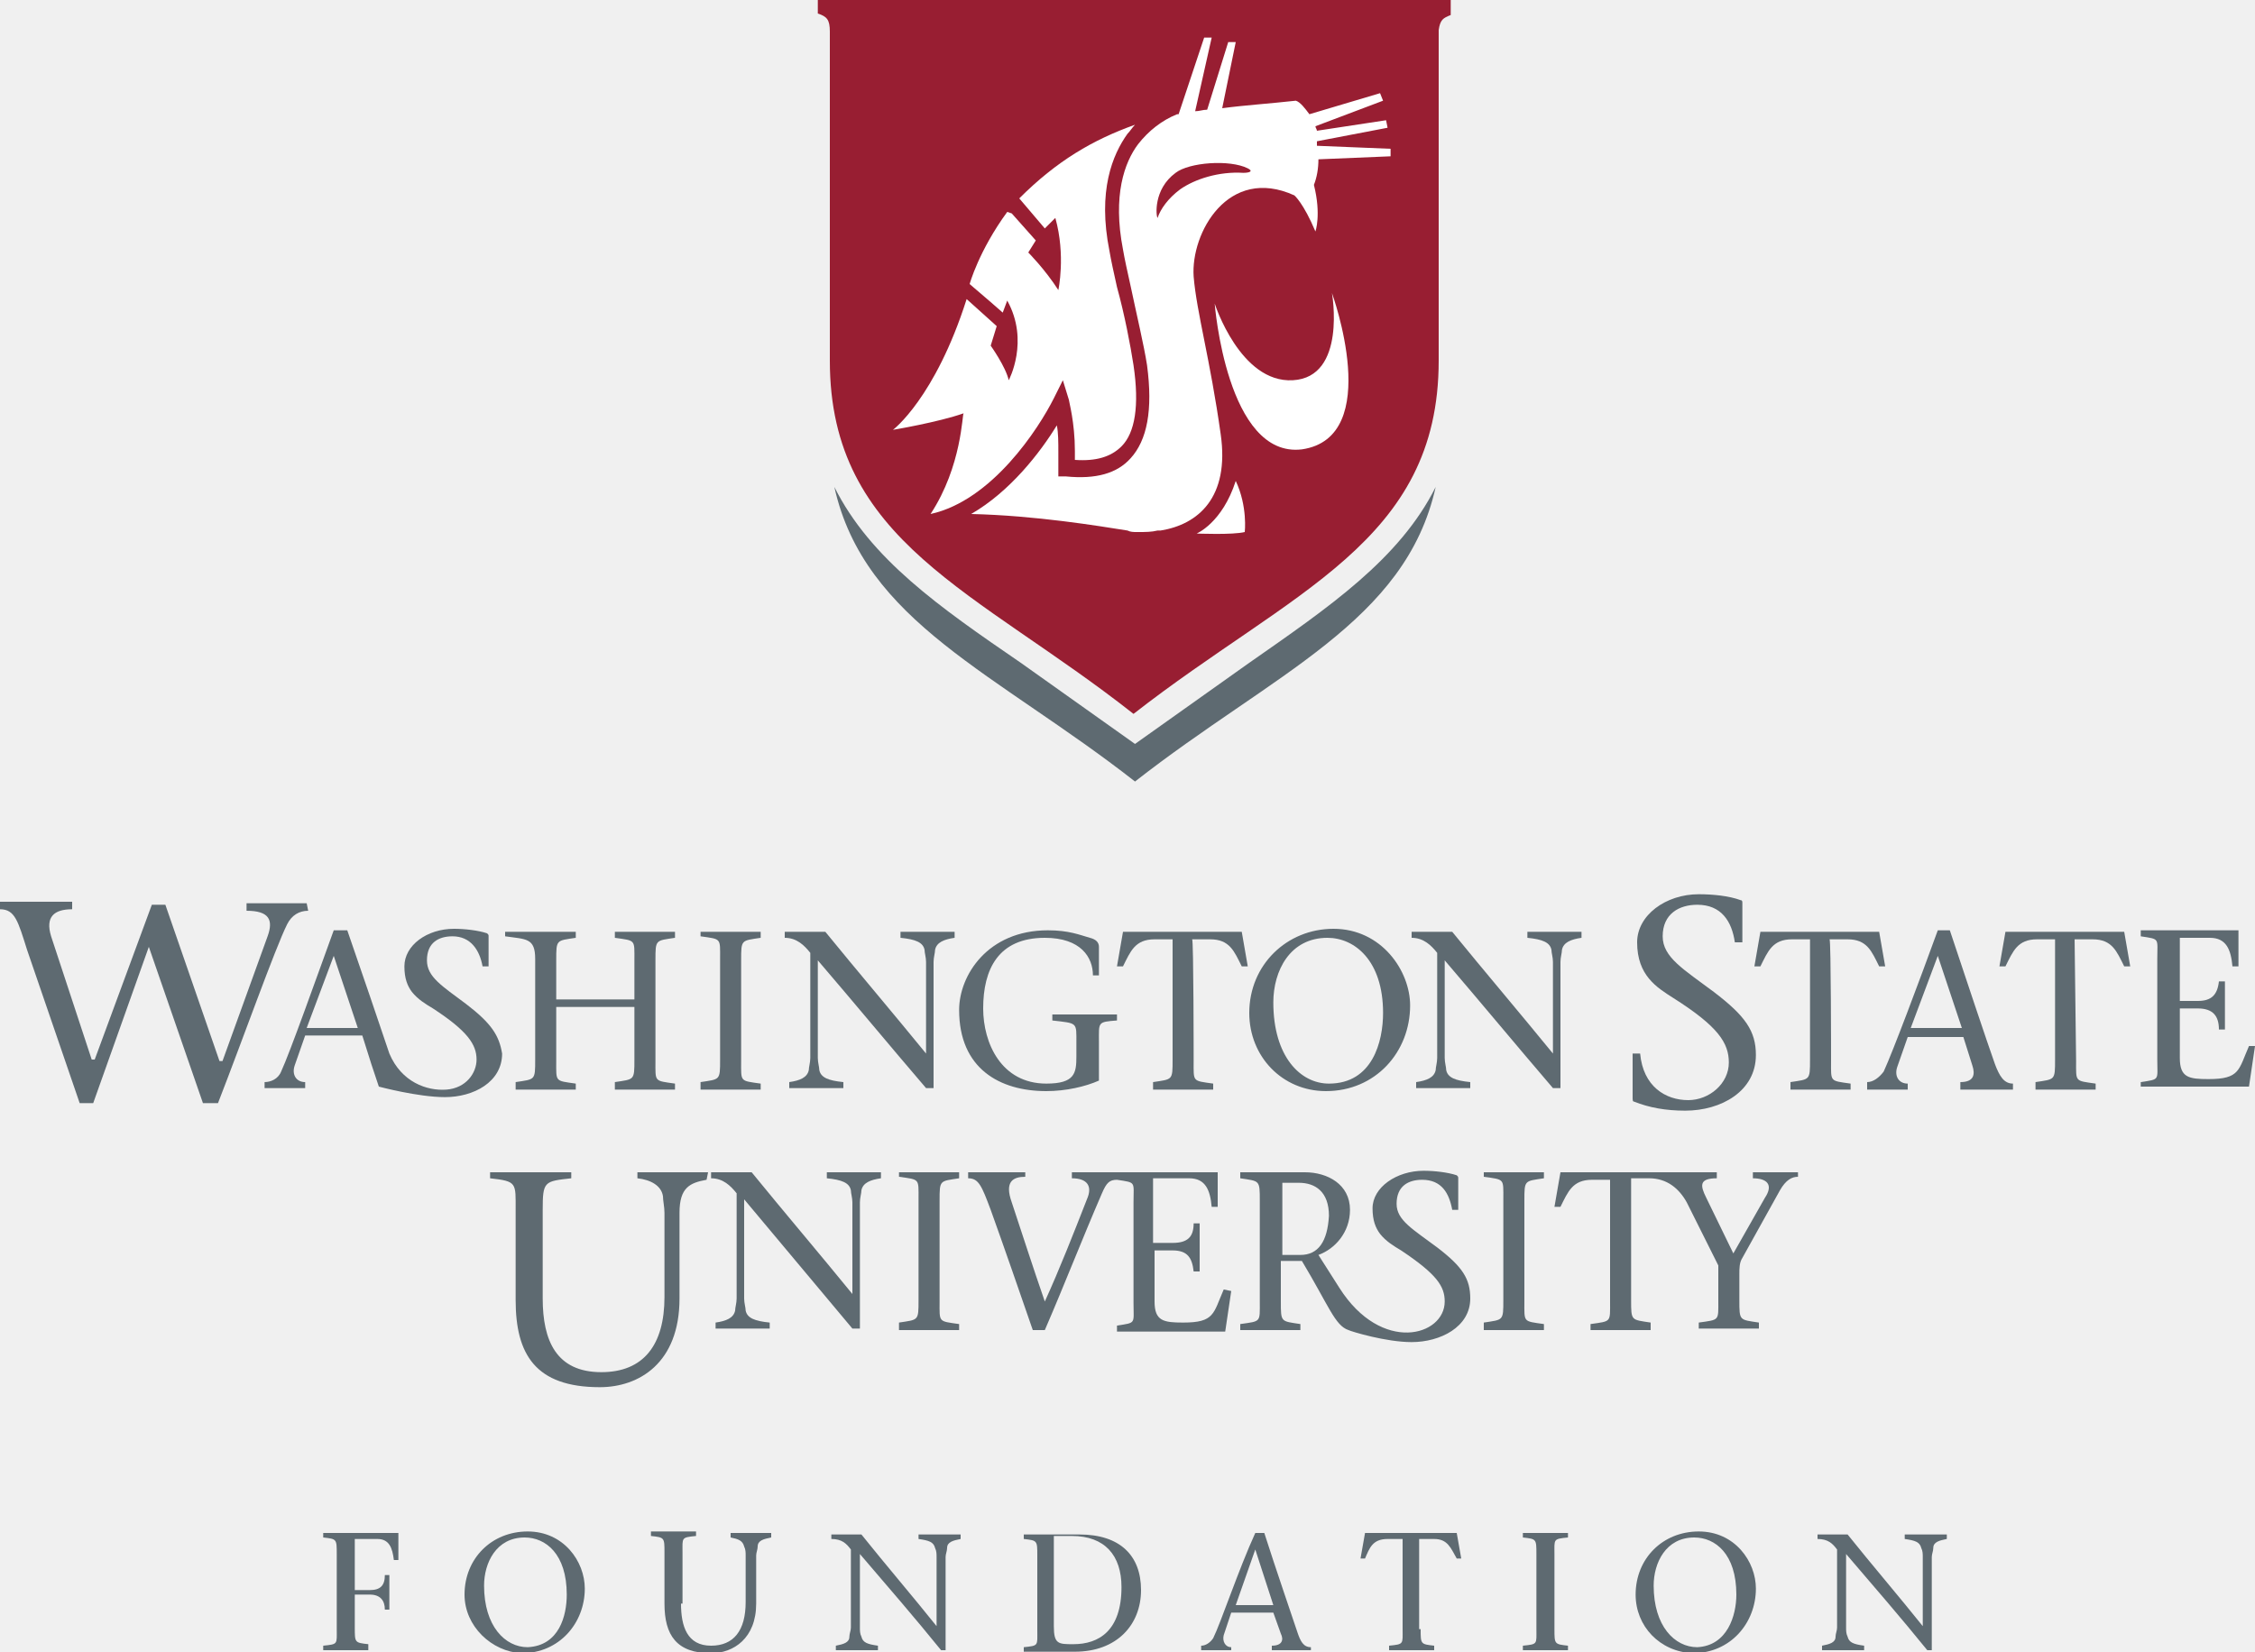
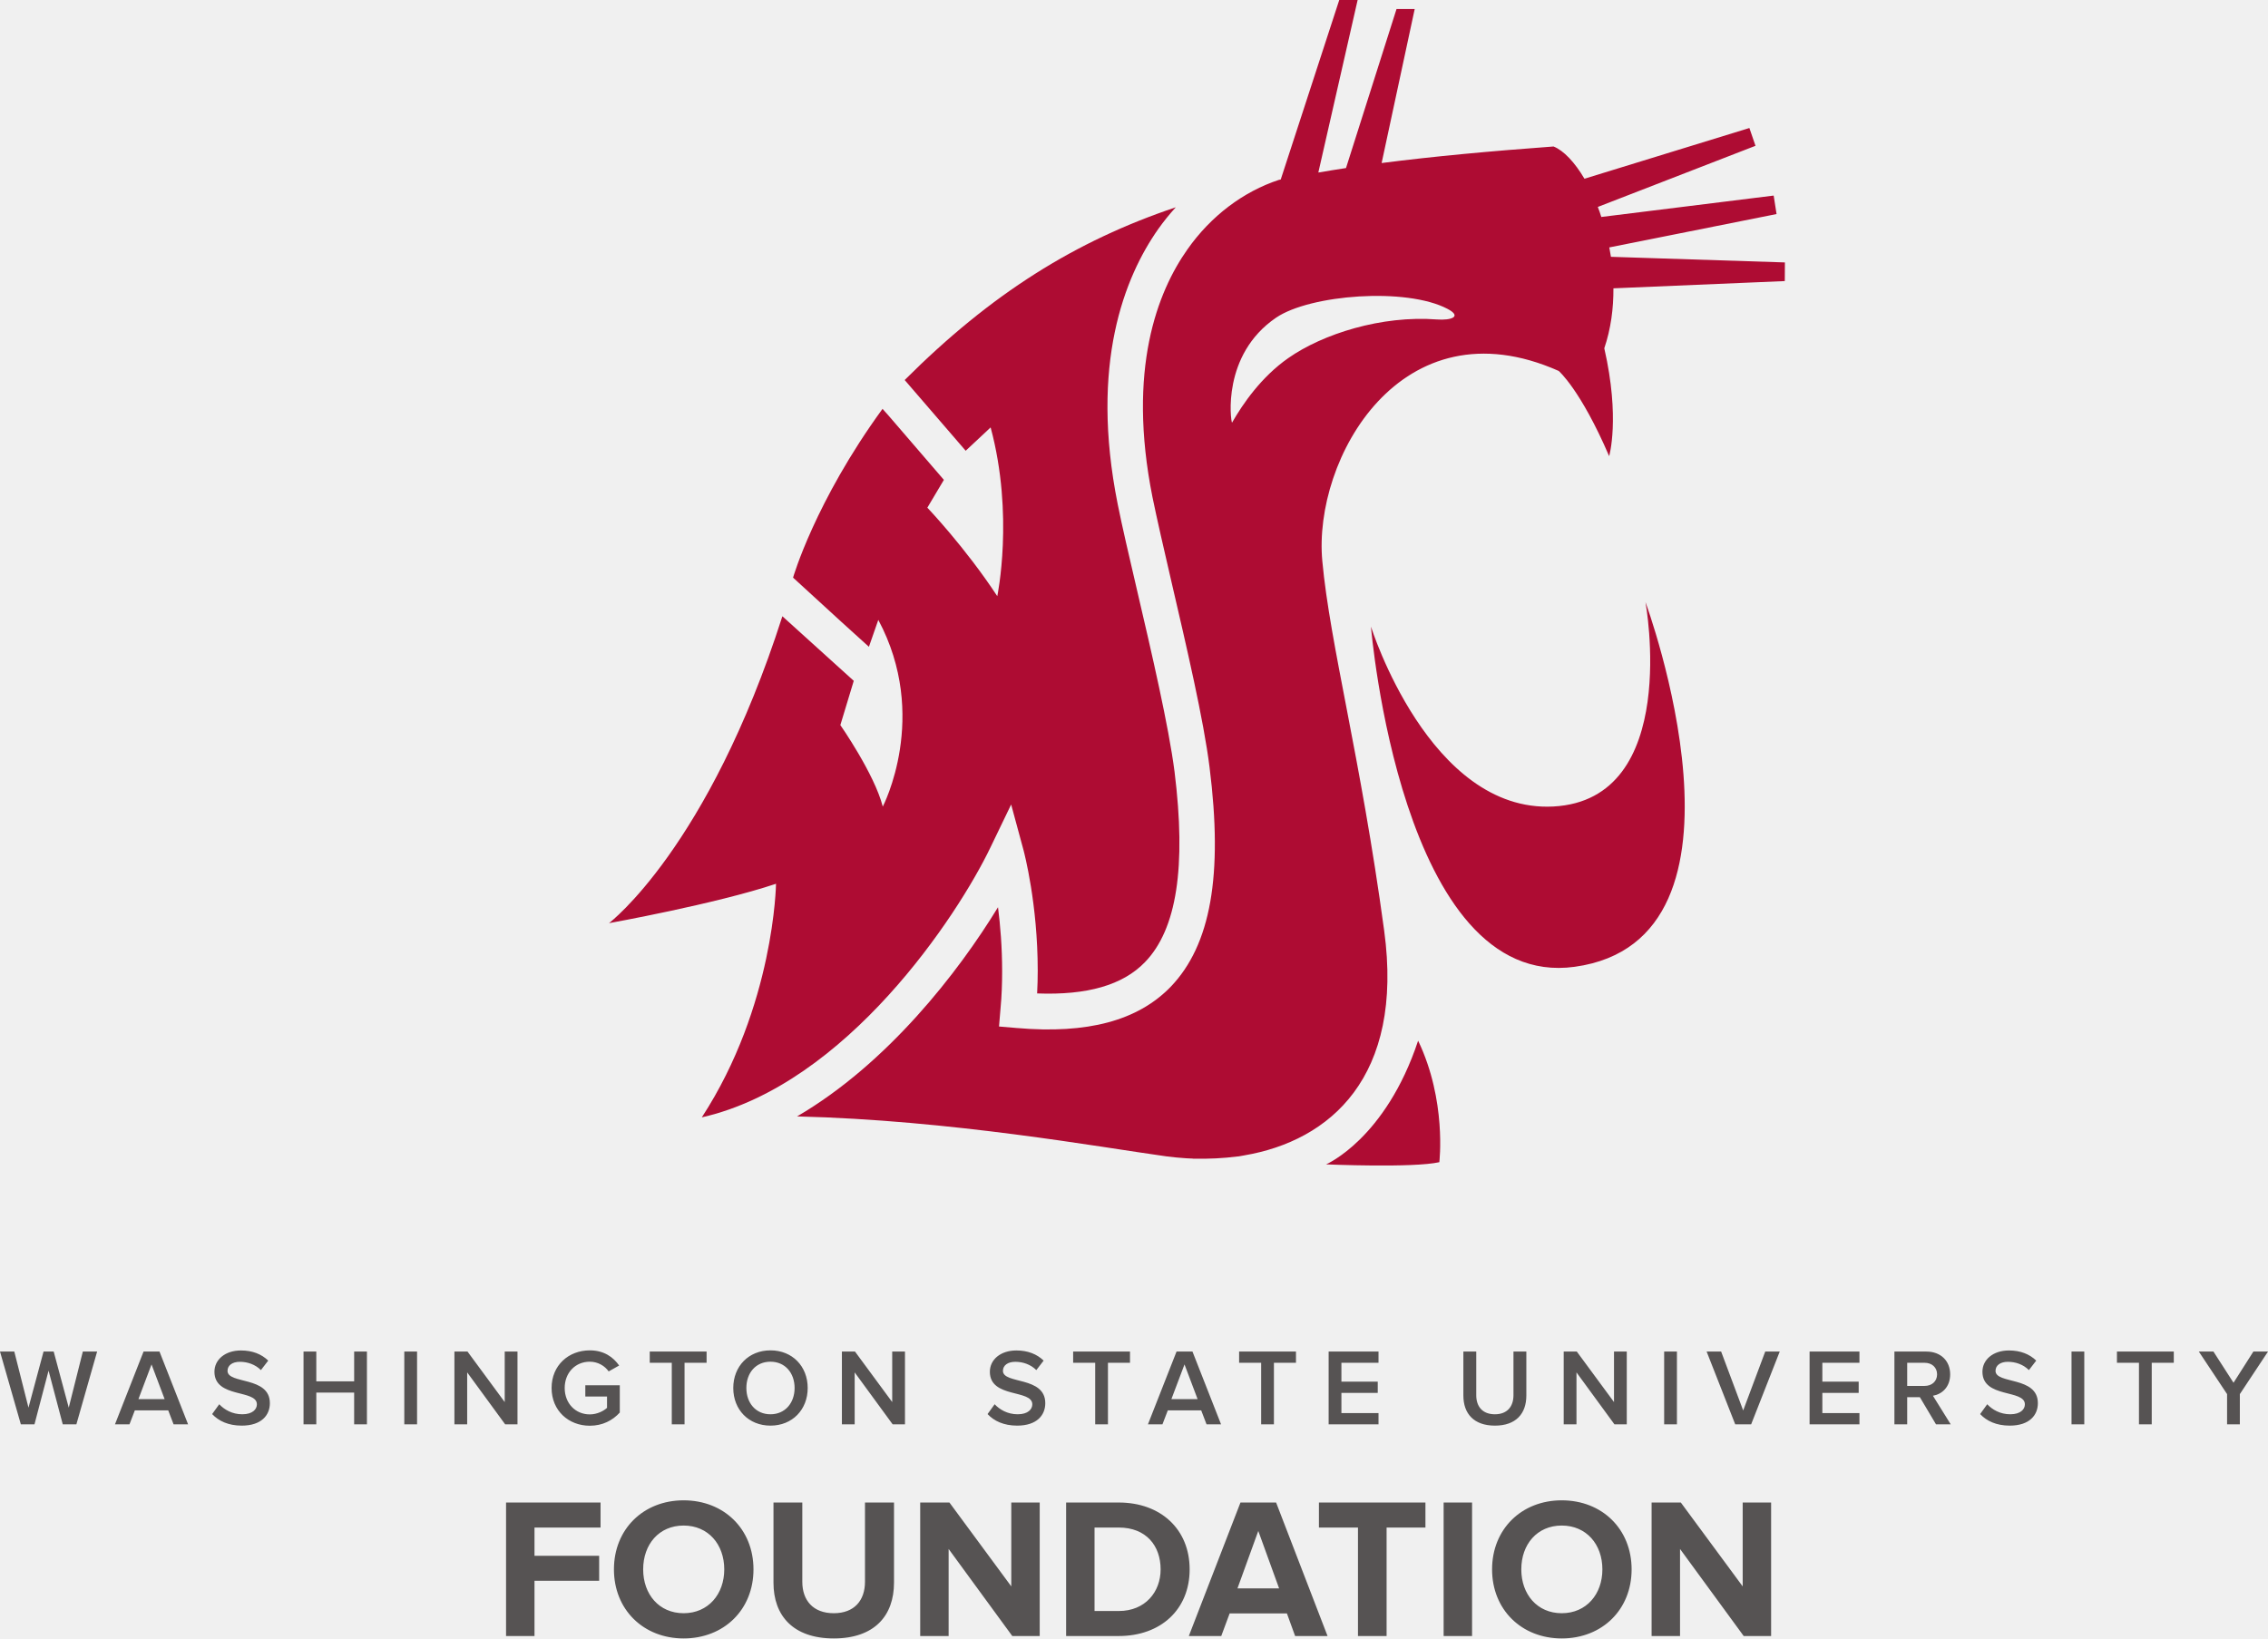
- <svg xmlns="http://www.w3.org/2000/svg" version="1.1" id="Layer_1" x="0px" y="0px" viewBox="0 0 150 109.9" enable-background="new 0 0 150 109.9" xml:space="preserve">
-   <g>
-     <g>
-       <g>
-         <path fill="#5E6A71" d="M95.6,83c-1.6-1.2-2.7-1.8-2.7-2.9c0-1.2,0.8-1.6,1.7-1.6c1.3,0,1.8,0.9,2,2h0.4v-2.1     c0-0.1,0-0.1-0.1-0.2c-0.6-0.2-1.5-0.3-2.2-0.3c-1.8,0-3.4,1.1-3.4,2.5c0,0.8,0.2,1.3,0.5,1.7h0c0,0,0,0,0,0     c0.4,0.5,0.9,0.8,1.4,1.1c2.4,1.6,2.9,2.4,2.9,3.4c0,2.3-4.2,3.5-7-0.9l-1.4-2.2c1.1-0.4,2.1-1.5,2.1-3c0-1.7-1.5-2.5-3-2.5h-4.3     v0.4c1.3,0.2,1.3,0.1,1.3,1.5v6.7c0,1.4,0.1,1.3-1.3,1.5v0.4h4v-0.4c-1.3-0.2-1.3-0.1-1.3-1.5v-2.7h1.4c1.8,3,2.2,4.3,3.1,4.6     c0.2,0.1,2.5,0.8,4.2,0.8c1.9,0,3.9-1,3.9-2.9C97.8,85.1,97.3,84.3,95.6,83z M86.5,83.5h-1.2v-4.8h1.1c1.1,0,2,0.6,2,2.2     C88.3,82.6,87.7,83.5,86.5,83.5z" />
-         <path fill="#5E6A71" d="M56.7,88.4c0,0,0,0-7.2-8.6v6.6c0,0.3,0.1,0.6,0.1,0.8c0.1,0.5,0.6,0.7,1.6,0.8v0.4h-3.6V88     c0.7-0.1,1.2-0.3,1.3-0.8c0-0.2,0.1-0.5,0.1-0.8v-7c-0.4-0.5-0.9-1-1.7-1V78h2.7c2.2,2.7,4.5,5.4,6.7,8.1h0V80     c0-0.3-0.1-0.6-0.1-0.8c-0.1-0.5-0.6-0.7-1.6-0.8V78h3.6v0.4c-0.7,0.1-1.2,0.3-1.3,0.8c0,0.2-0.1,0.5-0.1,0.8v8.4H56.7z" />
-         <path fill="#5E6A71" d="M62.5,86.6c0,1.4-0.1,1.3,1.3,1.5v0.4h-4V88c1.3-0.2,1.3-0.1,1.3-1.5v-6.7c0-1.4,0.1-1.3-1.3-1.5V78h4     v0.4c-1.3,0.2-1.3,0.1-1.3,1.5V86.6z" />
-         <path fill="#5E6A71" d="M81.4,85.8c-0.7,1.6-0.6,2.2-2.7,2.2c-1.3,0-1.9-0.1-1.9-1.4v-3.4H78c1,0,1.3,0.5,1.4,1.4h0.4v-3.2h-0.4     c0,0.9-0.4,1.3-1.4,1.3h-1.3v-4.3h2.4c1.1,0,1.4,0.8,1.5,1.9h0.4V78h-6.8h-2.9v0.4c1,0,1.4,0.5,1,1.4c-0.9,2.3-1.8,4.6-2.8,6.8     c-0.8-2.3-1.6-4.8-2.2-6.6c-0.5-1.4,0.1-1.7,0.9-1.7V78h-3.8v0.4c0.7,0,0.9,0.5,1.5,2.1c0.9,2.5,1.9,5.4,2.8,8h0.8     c1.3-3,2.5-6.1,3.8-9.1c0.3-0.7,0.5-0.9,1-0.9c1.3,0.2,1.1,0.1,1.1,1.5v6.7c0,1.4,0.2,1.3-1.1,1.5v0.4h7.2l0.4-2.7L81.4,85.8     L81.4,85.8z" />
-         <path fill="#5E6A71" d="M101.4,86.6c0,1.4-0.1,1.3,1.3,1.5v0.4h-4V88c1.3-0.2,1.3-0.1,1.3-1.5v-6.7c0-1.4,0.1-1.3-1.3-1.5V78h4     v0.4c-1.3,0.2-1.3,0.1-1.3,1.5V86.6z" />
-         <path fill="#5E6A71" d="M116.6,78v0.4c0.9,0,1.4,0.4,0.8,1.3l-2.1,3.7l-1.8-3.7c-0.4-0.8-0.5-1.3,0.7-1.3V78h-2.5h-1h-6.9     l-0.4,2.3h0.4c0.5-1,0.8-1.8,2.1-1.8h1.2v8.1c0,1.4,0.1,1.3-1.3,1.5v0.4h4V88c-1.3-0.2-1.3-0.1-1.3-1.5v-8.1h1.2     c1.2,0,2,0.7,2.5,1.6l2.1,4.2v2.3c0,1.4,0.1,1.3-1.3,1.5v0.4h4V88c-1.3-0.2-1.3-0.1-1.3-1.5v-1.7c0-0.4,0-0.8,0.2-1.1l2.5-4.5     c0.4-0.7,0.8-0.9,1.2-0.9V78H116.6z" />
-         <path fill="#5E6A71" d="M47.1,78l-4.7,0v0.4c0.9,0.1,1.6,0.5,1.7,1.2c0,0.3,0.1,0.7,0.1,1.1v5.6c0,3.2-1.4,5-4.2,5     c-3,0-3.9-2.1-3.9-4.9v-5.9c0-1.9,0.1-1.9,1.9-2.1V78h-5.4v0.4c1.8,0.2,1.7,0.3,1.7,2.1v6c0,3.6,1.3,5.8,5.6,5.8     c2.6,0,5.3-1.6,5.3-5.9v-5.6c0,0,0-0.1,0-0.1c0-1.7,0.7-2,1.8-2.2L47.1,78z" />
-       </g>
-       <g>
-         <path fill="#5E6A71" d="M37,70.6c0,1.4-0.1,1.3,1.3,1.5v0.4h-4V72c1.3-0.2,1.3-0.1,1.3-1.5v-6.7c0-1.4-0.6-1.3-2-1.5V62h4.7v0.4     C37,62.6,37,62.5,37,63.9v2.6h5.2v-2.6c0-1.4,0.1-1.3-1.3-1.5V62h4v0.4c-1.3,0.2-1.3,0.1-1.3,1.5v6.7c0,1.4-0.1,1.3,1.3,1.5v0.4     h-4V72c1.3-0.2,1.3-0.1,1.3-1.5v-3.5H37V70.6z" />
-         <path fill="#5E6A71" d="M49.3,70.6c0,1.4-0.1,1.3,1.3,1.5v0.4h-4V72c1.3-0.2,1.3-0.1,1.3-1.5v-6.7c0-1.4,0.1-1.3-1.3-1.5V62h4     v0.4c-1.3,0.2-1.3,0.1-1.3,1.5V70.6z" />
-         <path fill="#5E6A71" d="M61.6,72.4c-2.4-2.8-4.8-5.7-7.2-8.5v6.5c0,0.3,0.1,0.6,0.1,0.8c0.1,0.5,0.6,0.7,1.6,0.8v0.4h-3.6V72     c0.7-0.1,1.2-0.3,1.3-0.8c0-0.2,0.1-0.5,0.1-0.8v-7c-0.4-0.5-0.9-1-1.7-1V62h2.7c2.2,2.7,4.5,5.4,6.7,8.1h0V64     c0-0.3-0.1-0.6-0.1-0.8c-0.1-0.5-0.6-0.7-1.6-0.8V62h3.6v0.4c-0.7,0.1-1.2,0.3-1.3,0.8c0,0.2-0.1,0.5-0.1,0.8v8.4H61.6z" />
-         <path fill="#5E6A71" d="M63.8,67.2c0-2.3,1.9-5.3,5.9-5.3c1.4,0,2.1,0.3,2.8,0.5c0.4,0.1,0.6,0.3,0.6,0.6v1.9h-0.4     c0-1.2-0.8-2.5-3.2-2.5c-3.1,0-4.1,2.1-4.1,4.7c0,2.3,1.2,5,4.2,5c1.9,0,2-0.7,2-1.8v-0.9c0-1.4,0.1-1.3-1.6-1.5v-0.4h4.3v0.4     C73,68,73.1,68,73.1,69.3v2.6c-0.9,0.4-2.2,0.7-3.5,0.7C66.5,72.6,63.8,71.1,63.8,67.2z" />
-         <path fill="#5E6A71" d="M79.4,70.6c0,1.4-0.1,1.3,1.3,1.5v0.4h-4V72c1.3-0.2,1.3-0.1,1.3-1.5v-8h-1.2c-1.3,0-1.6,0.8-2.1,1.8     h-0.4l0.4-2.3h7.9l0.4,2.3h-0.4c-0.5-1-0.8-1.8-2.1-1.8h-1.2C79.4,62.5,79.4,70.6,79.4,70.6z" />
-         <path fill="#5E6A71" d="M83.1,67.4c0-3.2,2.5-5.6,5.6-5.6c3.2,0,5.1,2.8,5.1,5.1c0,3.1-2.3,5.7-5.6,5.7     C85.3,72.6,83.1,70.3,83.1,67.4z M92,67.4c0-3.5-1.9-5-3.7-5c-2.5,0-3.6,2.2-3.6,4.3c0,3.6,1.8,5.4,3.7,5.4     C91.3,72.1,92,69.3,92,67.4z" />
-         <path fill="#5E6A71" d="M103.3,72.4c-2.4-2.8-4.8-5.7-7.2-8.5v6.5c0,0.3,0.1,0.6,0.1,0.8c0.1,0.5,0.6,0.7,1.6,0.8v0.4h-3.6V72     c0.7-0.1,1.2-0.3,1.3-0.8c0-0.2,0.1-0.5,0.1-0.8v-7c-0.4-0.5-0.9-1-1.7-1V62h2.7c2.2,2.7,4.5,5.4,6.7,8.1h0V64     c0-0.3-0.1-0.6-0.1-0.8c-0.1-0.5-0.6-0.7-1.6-0.8V62h3.6v0.4c-0.7,0.1-1.2,0.3-1.3,0.8c0,0.2-0.1,0.5-0.1,0.8v8.4H103.3z" />
-         <path fill="#5E6A71" d="M20.4,60.1L20.4,60.1l-4,0v0.5c1.5,0,1.8,0.6,1.4,1.7l-3,8.3h-0.2L11,60.2h-0.9L6.3,70.5H6.1l-2.7-8.2     C3,61,3.6,60.5,4.8,60.5V60H0v0.5c1,0,1.2,0.8,1.8,2.7l3.5,10.2h0.9L9.9,63l3.6,10.4h1c1.6-4.1,3.8-10.3,4.6-11.9     c0.3-0.6,0.8-0.9,1.4-0.9L20.4,60.1L20.4,60.1L20.4,60.1z" />
-         <path fill="#5E6A71" d="M31,66.8c-1.6-1.2-2.6-1.8-2.6-2.9c0-1.2,0.8-1.6,1.7-1.6c1.2,0,1.8,0.9,2,2h0.4v-2c0-0.1,0-0.1-0.1-0.2     c-0.6-0.2-1.5-0.3-2.2-0.3c-1.8,0-3.3,1.1-3.3,2.5c0,0.8,0.2,1.3,0.5,1.7h0c0,0,0,0,0,0c0.4,0.5,0.9,0.8,1.4,1.1     c2.3,1.5,2.9,2.4,2.9,3.4c0,0.9-0.7,1.9-2,2c-1.3,0.1-3-0.5-3.8-2.4c-0.6-1.8-1.9-5.6-2.8-8.2h-0.9c-1.2,3.3-2.9,8.1-3.5,9.4     c-0.2,0.5-0.7,0.7-1.1,0.7v0.4h0.6h2.1V72c-0.6,0-0.9-0.5-0.7-1.1l0.7-2h3.8l0.6,1.9l0.5,1.5c0,0,2.6,0.7,4.4,0.7     c1.9,0,3.8-1,3.8-2.9C33.2,68.9,32.7,68.1,31,66.8z M20.4,68.4l1.8-4.8h0l1.6,4.8H20.4z" />
-       </g>
-       <g>
-         <path fill="#5E6A71" d="M115.4,62.7c-0.2-1.4-0.9-2.5-2.5-2.5c-1.2,0-2.3,0.6-2.3,2.1c0,1.4,1.4,2.2,3.4,3.7     c2.1,1.6,2.8,2.6,2.8,4.2c0,2.4-2.3,3.7-4.7,3.7c-1.3,0-2.4-0.2-3.4-0.6c-0.1,0-0.1-0.1-0.1-0.3v-2.9h0.5     c0.2,2.2,1.7,3.1,3.2,3.1c1.4,0,2.7-1.1,2.7-2.5c0-1.3-0.7-2.4-3.7-4.3c-1.1-0.7-2.4-1.5-2.4-3.7c0-1.8,1.9-3.2,4.1-3.2     c0.9,0,2,0.1,2.8,0.4c0.1,0,0.1,0.1,0.1,0.2v2.6L115.4,62.7L115.4,62.7z" />
-         <path fill="#5E6A71" d="M121.8,70.6c0,1.4-0.1,1.3,1.3,1.5v0.4h-4V72c1.3-0.2,1.3-0.1,1.3-1.5v-8h-1.2c-1.3,0-1.6,0.8-2.1,1.8     h-0.4l0.4-2.3h7.9l0.4,2.3H125c-0.5-1-0.8-1.8-2.1-1.8h-1.2C121.8,62.5,121.8,70.6,121.8,70.6z" />
-         <path fill="#5E6A71" d="M126.9,69l-0.7,2c-0.2,0.6,0.1,1.1,0.7,1.1v0.4h-2.7V72c0.4,0,0.8-0.3,1.1-0.7c0.6-1.3,2.4-6.1,3.6-9.4     h0.8c1,3,2.5,7.5,3,8.9c0.3,0.8,0.6,1.3,1.2,1.3v0.4h-3.5V72c0.9,0,1-0.5,0.8-1.1l-0.6-1.9H126.9z M130.5,68.4l-1.6-4.8h0     l-1.8,4.8H130.5z" />
-         <path fill="#5E6A71" d="M138.1,70.6c0,1.4-0.1,1.3,1.3,1.5v0.4h-4V72c1.3-0.2,1.3-0.1,1.3-1.5v-8h-1.2c-1.3,0-1.6,0.8-2.1,1.8     H133l0.4-2.3h7.9l0.4,2.3h-0.4c-0.5-1-0.8-1.8-2.1-1.8h-1.2L138.1,70.6L138.1,70.6z" />
-         <path fill="#5E6A71" d="M142.4,72c1.3-0.2,1.1-0.1,1.1-1.5v-6.7c0-1.4,0.2-1.3-1.1-1.5v-0.4h6.5v2.4h-0.4     c-0.1-1.1-0.4-1.9-1.5-1.9h-2v4.2h1.2c0.9,0,1.3-0.4,1.4-1.3h0.4v3.2h-0.4c0-0.9-0.4-1.4-1.4-1.4H145v3.3c0,1.3,0.6,1.4,1.9,1.4     c2.1,0,2-0.6,2.7-2.2h0.4l-0.4,2.7h-7.2L142.4,72L142.4,72z" />
-       </g>
-     </g>
-     <g>
-       <g>
-         <g>
-           <g>
-             <path fill="#5E6A71" d="M83.1,44.1l-7.6,5.4l-7.6-5.4c-5.4-3.7-10-6.9-12.4-11.7c2,9,10.8,12.4,20,19.6       c9.2-7.2,18-10.6,20-19.6C93.1,37.2,88.4,40.4,83.1,44.1z" />
-             <g>
-               <path fill="#981E32" d="M54.4,0v0.9c0.6,0.2,0.8,0.4,0.8,1.2V24c0,12.1,9.8,15.3,20.2,23.5C85.9,39.3,95.7,36.1,95.7,24v-22        c0.1-0.7,0.3-0.8,0.8-1V0H54.4z" />
-             </g>
-           </g>
-         </g>
-       </g>
-       <g>
-         <g>
-           <g>
-             <path fill="#FFFFFF" d="M79.6,35.5c0,0,1.7-0.7,2.6-3.5c0.8,1.7,0.6,3.4,0.6,3.4C82,35.6,79.6,35.5,79.6,35.5z" />
-             <path fill="#FFFFFF" d="M88.6,19.5c0,0,1,5.6-2.6,5.8c-3.5,0.2-5.2-5.1-5.2-5.1s0.8,10.3,5.8,9.7       C92.1,29.1,88.6,19.5,88.6,19.5z" />
-           </g>
-         </g>
-         <path fill="#FFFFFF" d="M61.9,34.2C61.9,34.2,61.9,34.2,61.9,34.2c4.1-0.9,7.2-5.7,8.2-7.7l0.6-1.2l0.4,1.3     c0,0.1,0.4,1.5,0.4,3.4c0,0.2,0,0.4,0,0.6c1.4,0.1,2.4-0.2,3.1-0.9c0.9-0.9,1.2-2.7,0.8-5.4c-0.2-1.3-0.6-3.4-1.1-5.2     c-0.2-0.9-0.4-1.8-0.5-2.4c-0.8-4,0.2-6.4,1.2-7.8c0.2-0.2,0.3-0.4,0.5-0.6c-2.8,1-5.2,2.4-7.7,4.9l1.7,2l0.7-0.7     c0.7,2.5,0.2,4.8,0.2,4.8c-0.9-1.4-2-2.5-2-2.5l0.5-0.8l-1.6-1.8L67,14.1c-1.9,2.6-2.5,4.8-2.5,4.8l1.4,1.2l0.8,0.7l0.3-0.8     c1.5,2.7,0.1,5.3,0.1,5.3c-0.2-0.9-1.2-2.3-1.2-2.3l0.4-1.3l-2-1.8c-2.1,6.6-4.9,8.7-4.9,8.7s3-0.5,4.7-1.1     C64,27.5,64,31,61.9,34.2z" />
-         <path fill="#FFFFFF" d="M92.5,10.4l-4.8,0.2c0,0.6-0.1,1.2-0.3,1.7c0.5,2,0.1,3.1,0.1,3.1c-0.8-1.9-1.4-2.4-1.4-2.4     c-4.4-2-6.9,2.5-6.7,5.4c0.2,2.4,1.1,5.5,1.8,10.5c0.6,4.2-1.5,6-4,6.4c-0.1,0-0.1,0-0.2,0c0,0,0,0,0,0c-0.4,0.1-0.8,0.1-1.3,0.1     c0,0,0,0,0,0c0,0-0.1,0-0.1,0c-0.2,0-0.4,0-0.6-0.1c-1.9-0.3-6.1-1-10.4-1.1c2.6-1.5,4.6-4.1,5.7-5.9c0.1,0.5,0.1,1.1,0.1,1.8     c0,0.3,0,0.7,0,1.1l0,0.5l0.5,0c2,0.2,3.4-0.2,4.3-1.2c1.1-1.2,1.5-3.2,1.1-6.2c-0.2-1.3-0.7-3.4-1.1-5.3     c-0.2-0.9-0.4-1.8-0.5-2.4c-0.7-3.6,0.1-5.8,1-7c0.7-0.9,1.6-1.6,2.6-2c0,0,0,0,0.1,0l1.7-5.1h0.5l-1.1,4.9     c0.3,0,0.5-0.1,0.8-0.1l1.4-4.5h0.5l-0.9,4.4c1.5-0.2,3.1-0.3,4.9-0.5c0.3,0.1,0.6,0.5,0.9,0.9l4.7-1.4l0.2,0.5l-4.5,1.7     c0,0.1,0.1,0.2,0.1,0.3L92.2,8l0.1,0.5l-4.7,0.9c0,0.1,0,0.2,0,0.3l4.9,0.2L92.5,10.4z M78.5,12.6c1-0.7,2.6-1.2,4.2-1.1     c0.4,0,0.7-0.1,0.3-0.3c-1.2-0.6-3.9-0.4-4.8,0.3c-1.5,1.1-1.3,2.9-1.2,3C77.2,13.9,77.7,13.2,78.5,12.6z" />
-       </g>
-     </g>
-   </g>
-   <g>
-     <path fill="#5E6A71" d="M23.6,105.8h1c0.7,0,1-0.3,1-1h0.3v2.3h-0.3c0-0.6-0.3-1-1-1h-1v2.2c0,1,0,1,0.9,1.1v0.4h-3v-0.3   c1-0.1,0.9-0.1,0.9-1.1v-5c0-1,0-1-0.9-1.1V102h5v1.8h-0.3c-0.1-0.8-0.3-1.4-1.1-1.4h-1.5V105.8z" />
-     <path fill="#5E6A71" d="M30.9,106.1c0-2.4,1.8-4.2,4.2-4.2c2.4,0,3.8,2,3.8,3.8c0,2.3-1.7,4.3-4.2,4.3   C32.7,109.9,30.9,108.2,30.9,106.1z M37.7,106.1c0-2.7-1.4-3.8-2.8-3.8c-1.9,0-2.7,1.7-2.7,3.2c0,2.7,1.4,4.1,2.9,4.1   C37.2,109.5,37.7,107.5,37.7,106.1z" />
-     <path fill="#5E6A71" d="M45.3,106.7c0,1.5,0.4,2.8,2,2.8c1.5,0,2.3-1,2.3-2.9v-3.1c0-0.2,0-0.4-0.1-0.6c-0.1-0.4-0.4-0.5-0.9-0.6   V102h2.7v0.3c-0.5,0.1-0.9,0.2-0.9,0.6c0,0.2-0.1,0.4-0.1,0.6v3.2c0,2.3-1.5,3.3-3,3.3c-2.3,0-3.1-1.2-3.1-3.3v-3.4   c0-1,0-1-0.9-1.1v-0.3h3v0.3c-1,0.1-0.9,0.1-0.9,1.1v3.4H45.3z" />
-     <path fill="#5E6A71" d="M62.6,109.8c-1.7-2.1-3.6-4.3-5.4-6.4v4.9c0,0.2,0,0.4,0.1,0.6c0.1,0.4,0.4,0.5,1.1,0.6v0.3h-2.8v-0.3   c0.5-0.1,0.9-0.2,0.9-0.6c0-0.2,0.1-0.4,0.1-0.6v-5.2c-0.3-0.4-0.6-0.7-1.3-0.7v-0.3h2c1.6,2,3.4,4.1,5,6.1l0,0v-4.6   c0-0.2,0-0.4-0.1-0.6c-0.1-0.4-0.4-0.5-1.1-0.6v-0.3h2.8v0.3c-0.5,0.1-0.9,0.2-0.9,0.6c0,0.2-0.1,0.4-0.1,0.6v6.2H62.6z" />
-     <path fill="#5E6A71" d="M68.1,102.1h3.7c2.7,0,4.1,1.4,4.1,3.7s-1.6,4.1-4.4,4.1h-3.4v-0.3c1-0.1,0.9-0.1,0.9-1.1v-5   c0-1,0-1-0.9-1.1L68.1,102.1L68.1,102.1z M70.1,108.2c0,1.2,0.3,1.2,1.3,1.2c1.7,0,3.2-0.9,3.2-3.8c0-2.1-1.1-3.4-3.3-3.4h-1.2   L70.1,108.2L70.1,108.2z" />
-     <path fill="#5E6A71" d="M81.9,107.3l-0.5,1.5c-0.1,0.4,0.1,0.8,0.5,0.8v0.2h-2v-0.3c0.3,0,0.6-0.2,0.8-0.5c0.5-1,1.7-4.6,2.8-7h0.6   c0.7,2.2,1.9,5.7,2.2,6.6c0.2,0.6,0.4,1,0.9,1v0.2h-2.6v-0.3c0.7,0,0.8-0.4,0.6-0.8l-0.5-1.4H81.9z M84.7,106.8l-1.2-3.7l0,0   l-1.3,3.7H84.7z" />
-     <path fill="#5E6A71" d="M94.5,108.4c0,1,0,1,0.9,1.1v0.3h-3v-0.3c1-0.1,0.9-0.1,0.9-1.1v-6h-1c-1,0-1.2,0.6-1.5,1.3h-0.3l0.3-1.7   h6.1l0.3,1.7h-0.3c-0.4-0.7-0.6-1.3-1.5-1.3h-1v6H94.5z" />
-     <path fill="#5E6A71" d="M103.4,108.4c0,1,0,1,0.9,1.1v0.3h-3v-0.3c1-0.1,0.9-0.1,0.9-1.1v-5c0-1,0-1-0.9-1.1V102h3v0.3   c-1,0.1-0.9,0.1-0.9,1.1V108.4z" />
-     <path fill="#5E6A71" d="M108.8,106.1c0-2.4,1.8-4.2,4.2-4.2c2.4,0,3.8,2,3.8,3.8c0,2.3-1.7,4.3-4.2,4.3   C110.4,109.9,108.8,108.2,108.8,106.1z M115.5,106.1c0-2.7-1.4-3.8-2.8-3.8c-1.9,0-2.7,1.7-2.7,3.2c0,2.7,1.4,4.1,2.9,4.1   C114.9,109.5,115.5,107.5,115.5,106.1z" />
-     <path fill="#5E6A71" d="M128.2,109.8c-1.7-2.1-3.6-4.3-5.4-6.4v4.9c0,0.2,0,0.4,0.1,0.6c0.1,0.4,0.4,0.5,1.1,0.6v0.3h-2.8v-0.3   c0.5-0.1,0.9-0.2,0.9-0.6c0-0.2,0.1-0.4,0.1-0.6v-5.2c-0.3-0.4-0.6-0.7-1.3-0.7v-0.3h2c1.6,2,3.4,4.1,5,6.1l0,0v-4.6   c0-0.2,0-0.4-0.1-0.6c-0.1-0.4-0.4-0.5-1.1-0.6v-0.3h2.8v0.3c-0.5,0.1-0.9,0.2-0.9,0.6c0,0.2-0.1,0.4-0.1,0.6v6.2H128.2z" />
-   </g>
+ <svg xmlns="http://www.w3.org/2000/svg" xml:space="preserve" viewBox="0 0 332.36 240.147">
+   <path fill="#ae0c33" d="M194.327 170.663s8.713-3.72 13.489-18.128c4.208 8.78 3.108 17.808 3.108 17.808-3.857.866-16.597.32-16.597.32M241.135 88.261s5.315 28.96-13.512 29.95c-18.163.946-26.717-26.367-26.717-26.367s4.391 53.376 29.855 49.86c28.668-3.953 10.375-53.443 10.375-53.443M102.844 163.773c.015-.008.029-.008.029-.008 21.229-4.833 37.5-29.607 42.268-39.552l3.036-6.297 1.827 6.741c.088.364 2.068 7.804 2.068 17.618 0 1.092-.029 2.206-.088 3.333 7.324.278 12.551-1.208 15.805-4.587 4.667-4.819 6.064-13.955 4.332-27.918-.86-6.683-3.327-17.313-5.519-26.695-1.121-4.797-2.177-9.333-2.817-12.544-4.091-20.515.991-33.255 5.969-40.324.793-1.113 1.645-2.168 2.549-3.159-14.699 4.936-27.017 12.624-39.728 25.319l8.94 10.367 3.655-3.421c3.465 12.879.975 24.737.975 24.737-4.701-7.163-10.249-12.972-10.249-12.972l2.424-4.077-8.059-9.361-.932-1.048c-9.908 13.605-13.111 24.736-13.111 24.736l7.025 6.436 4.091 3.705 1.375-3.945c7.565 14.145.656 27.365.656 27.365-1.237-4.819-6.217-11.946-6.217-11.946l1.965-6.487-10.461-9.464c-10.876 33.975-25.407 44.983-25.407 44.983s15.717-2.831 24.475-5.773c0 0-.24 17.909-10.876 34.238" />
+   <path fill="#ae0c33" d="M188.785 52.487c5.067-3.552 13.687-6.283 21.773-5.664 2.045.153 3.779-.385 1.573-1.549-6.049-3.189-20.152-2.104-25.139 1.295-7.985 5.445-6.632 15.151-6.449 15.384 1.595-2.781 4.295-6.705 8.241-9.465m72.769-11.291-25.116 1.063c.016 2.956-.377 5.955-1.339 8.787 2.344 10.251.713 15.812.713 15.812-4.2-9.776-7.396-12.492-7.396-12.492-23.071-10.243-36.029 12.921-34.639 27.868 1.129 12.281 5.591 28.581 9.064 54.156 2.927 21.519-7.972 30.822-20.508 32.955-.269.038-.545.088-.823.147-.073 0-.131 0-.197.015-2.037.263-4.192.37-6.471.32-.073-.021-.168-.021-.241-.021-.253 0-.495-.036-.748-.036-.977-.059-1.937-.16-2.891-.277-9.756-1.347-31.596-5.315-54.156-5.861 13.272-7.744 23.652-21.161 29.447-30.663.335 2.636.605 5.846.605 9.384 0 1.763-.059 3.619-.241 5.512l-.217 2.591 2.599.219c10.381.903 17.741-1.078 22.553-6.035 5.881-6.129 7.695-16.344 5.7-32.185-.859-6.944-3.385-17.72-5.591-27.22-1.1-4.753-2.14-9.267-2.775-12.383-3.733-18.717.729-30.081 5.133-36.312 3.429-4.879 8.181-8.46 13.396-10.177.087-.016.173-.037.268-.052l8.576-26.309h2.693l-5.759 25.284c1.332-.233 2.687-.444 4.055-.656l7.404-23.311h2.664l-4.847 22.576c7.665-.984 15.979-1.748 25.195-2.425 1.492.597 3.109 2.323 4.528 4.725l24.169-7.433.896 2.607-23.107 8.961c.183.473.364.968.509 1.471l25.261-3.137.423 2.708-24.512 4.892c.087.459.16.917.241 1.376l25.495.823-.016 2.737" />
+   <path fill="#565353" d="M74.159 239.795v-19.568h13.848v3.668h-9.681v4.136h9.476v3.667h-9.476v8.097h-4.167M106.135 230.025c0-3.667-2.348-6.424-5.956-6.424-3.609 0-5.927 2.757-5.927 6.424 0 3.639 2.318 6.426 5.927 6.426 3.608 0 5.956-2.787 5.956-6.426zm-16.166 0c0-5.897 4.313-10.121 10.21-10.121 5.926 0 10.239 4.224 10.239 10.121 0 5.897-4.313 10.121-10.239 10.121-5.897 0-10.21-4.224-10.21-10.121M113.349 231.992v-11.765h4.224v11.617c0 2.728 1.585 4.607 4.607 4.607 3.021 0 4.577-1.879 4.577-4.607v-11.617h4.254v11.734c0 4.871-2.875 8.185-8.831 8.185s-8.831-3.344-8.831-8.155M148.345 239.795l-9.329-12.761v12.761h-4.167v-19.568h4.284l9.064 12.292v-12.292h4.165v19.568h-4.017M170.081 230.025c0-3.461-2.113-6.131-6.132-6.131h-3.551v12.233h3.551c3.872 0 6.132-2.786 6.132-6.103zm-13.848 9.769v-19.568h7.716c6.132 0 10.385 3.901 10.385 9.798 0 5.897-4.253 9.769-10.385 9.769h-7.716M184.393 224.394l-3.051 8.42h6.103zm5.399 15.401-1.204-3.315h-8.391l-1.231 3.315h-4.753l7.569-19.568h5.223l7.539 19.568h-4.752M199.001 239.795v-15.9h-5.72v-3.668h15.607v3.668h-5.692v15.9h-4.195M211.555 239.795v-19.568h4.167v19.568h-4.167M234.819 230.025c0-3.667-2.347-6.424-5.956-6.424-3.609 0-5.927 2.757-5.927 6.424 0 3.639 2.317 6.426 5.927 6.426 3.609 0 5.956-2.787 5.956-6.426zm-16.165 0c0-5.897 4.313-10.121 10.209-10.121 5.927 0 10.239 4.224 10.239 10.121 0 5.897-4.312 10.121-10.239 10.121-5.896 0-10.209-4.224-10.209-10.121M255.528 239.795l-9.331-12.761v12.761h-4.167v-19.568h4.284l9.065 12.292v-12.292h4.165v19.568h-4.017M9.195 208.764l-2.078-7.867-2.064 7.867H3.055L0 198.099h2.095l2.079 8.219 2.207-8.219h1.487l2.207 8.219 2.063-8.219H14.233l-3.039 10.665h-1.999M22.206 199.985l-1.919 5.084h3.838zm3.23 8.779-.783-2.046H19.759l-.784 2.046h-2.126l4.189-10.665H23.372l4.19 10.665h-2.127M31.089 207.261l1.039-1.439c.736.783 1.886 1.469 3.374 1.469 1.535 0 2.143-.751 2.143-1.453 0-2.24-6.22-.848-6.22-4.781 0-1.76 1.551-3.119 3.885-3.119 1.663 0 3.006.527 3.997 1.487L38.236 200.816c-.831-.831-1.967-1.215-3.087-1.215-1.103 0-1.807.527-1.807 1.327 0 1.983 6.205.752 6.205 4.735 0 1.775-1.247 3.293-4.125 3.293-1.968 0-3.391-.686-4.333-1.695M51.899 208.764v-4.653H46.352v4.653h-1.871v-10.665h1.871v4.364h5.548v-4.364H53.771v10.665h-1.871M59.247 208.764v-10.665h1.871v10.665h-1.871M74.027 208.764l-5.565-7.612v7.612h-1.871v-10.665h1.919l5.453 7.404v-7.404h1.871v10.665h-1.808M80.832 203.44c0-3.343 2.51-5.517 5.597-5.517 2.079 0 3.439.991 4.302 2.222l-1.535.864c-.56-.8-1.568-1.424-2.767-1.424-2.111 0-3.677 1.615-3.677 3.855 0 2.237 1.566 3.869 3.677 3.869 1.087 0 2.046-.512 2.527-.96v-1.663h-3.182v-1.647h5.053v3.997c-1.056 1.167-2.543 1.935-4.398 1.935-3.087 0-5.597-2.191-5.597-5.532M98.445 208.764v-9.019h-3.229v-1.646h8.331v1.646h-3.231v9.019h-1.871M116.443 203.44c0-2.208-1.392-3.855-3.534-3.855-2.159 0-3.534 1.647-3.534 3.855 0 2.19 1.375 3.852 3.534 3.852 2.142 0 3.534-1.663 3.534-3.852zm-8.987 0c0-3.183 2.254-5.517 5.453-5.517 3.198 0 5.453 2.334 5.453 5.517 0 3.181-2.255 5.516-5.453 5.516-3.199 0-5.453-2.335-5.453-5.516M130.811 208.764l-5.565-7.612v7.612h-1.871v-10.665h1.919l5.453 7.404v-7.404h1.871v10.665h-1.807M144.72 207.261l1.039-1.439c.736.783 1.887 1.469 3.375 1.469 1.535 0 2.143-.751 2.143-1.453 0-2.24-6.22-.848-6.22-4.781 0-1.76 1.551-3.119 3.885-3.119 1.663 0 3.007.527 3.997 1.487l-1.072 1.391c-.831-.831-1.965-1.215-3.085-1.215-1.103 0-1.808.527-1.808 1.327 0 1.983 6.205.752 6.205 4.735 0 1.775-1.248 3.293-4.125 3.293-1.968 0-3.391-.686-4.333-1.695M160.493 208.764v-9.019h-3.231v-1.646h8.332v1.646h-3.231v9.019h-1.871M173.581 199.985l-1.92 5.084h3.839zm3.229 8.779-.783-2.046h-4.893l-.784 2.046h-2.127l4.191-10.665h2.335l4.188 10.665h-2.127M184.813 208.764v-9.019h-3.229v-1.646h8.332v1.646h-3.231v9.019h-1.872M194.703 208.764v-10.665h7.309v1.646h-5.437v2.766h5.325v1.648h-5.325v2.959h5.437v1.646h-7.309M214.447 204.559v-6.46h1.887v6.396c0 1.695.944 2.797 2.735 2.797 1.776 0 2.719-1.103 2.719-2.797v-6.396h1.887v6.444c0 2.655-1.519 4.413-4.605 4.413-3.101 0-4.621-1.776-4.621-4.397M236.585 208.764l-5.563-7.612v7.612h-1.872v-10.665h1.919l5.453 7.404v-7.404h1.871v10.665h-1.808M243.871 208.764v-10.665h1.872v10.665h-1.872M254.285 208.764l-4.191-10.665h2.127l3.231 8.634 3.231-8.634h2.125l-4.188 10.665h-2.335M265.183 208.764v-10.665h7.307v1.646h-5.436v2.766h5.324v1.648h-5.324v2.959h5.436v1.646h-7.307M283.867 201.44c0-1.024-.768-1.695-1.823-1.695h-2.559v3.39h2.559c1.055 0 1.823-.672 1.823-1.695zm-.16 7.324-2.367-3.981h-1.855v3.981h-1.871v-10.665h4.685c2.111 0 3.485 1.374 3.485 3.341 0 1.903-1.248 2.927-2.527 3.135l2.607 4.189h-2.159M290.175 207.261l1.039-1.439c.736.783 1.888 1.469 3.375 1.469 1.536 0 2.143-.751 2.143-1.453 0-2.24-6.22-.848-6.22-4.781 0-1.76 1.551-3.119 3.885-3.119 1.664 0 3.007.527 3.999 1.487l-1.072 1.391c-.832-.831-1.967-1.215-3.085-1.215-1.104 0-1.808.527-1.808 1.327 0 1.983 6.205.752 6.205 4.735 0 1.775-1.248 3.293-4.127 3.293-1.967 0-3.389-.686-4.333-1.695M303.567 208.764v-10.665h1.871v10.665h-1.871M313.452 208.764v-9.019h-3.229v-1.646h8.331v1.646h-3.231v9.019h-1.871M326.363 208.764v-4.429l-4.14-6.236h2.141l2.943 4.573 2.911-4.573h2.144l-4.127 6.236v4.429h-1.872" />
</svg>
